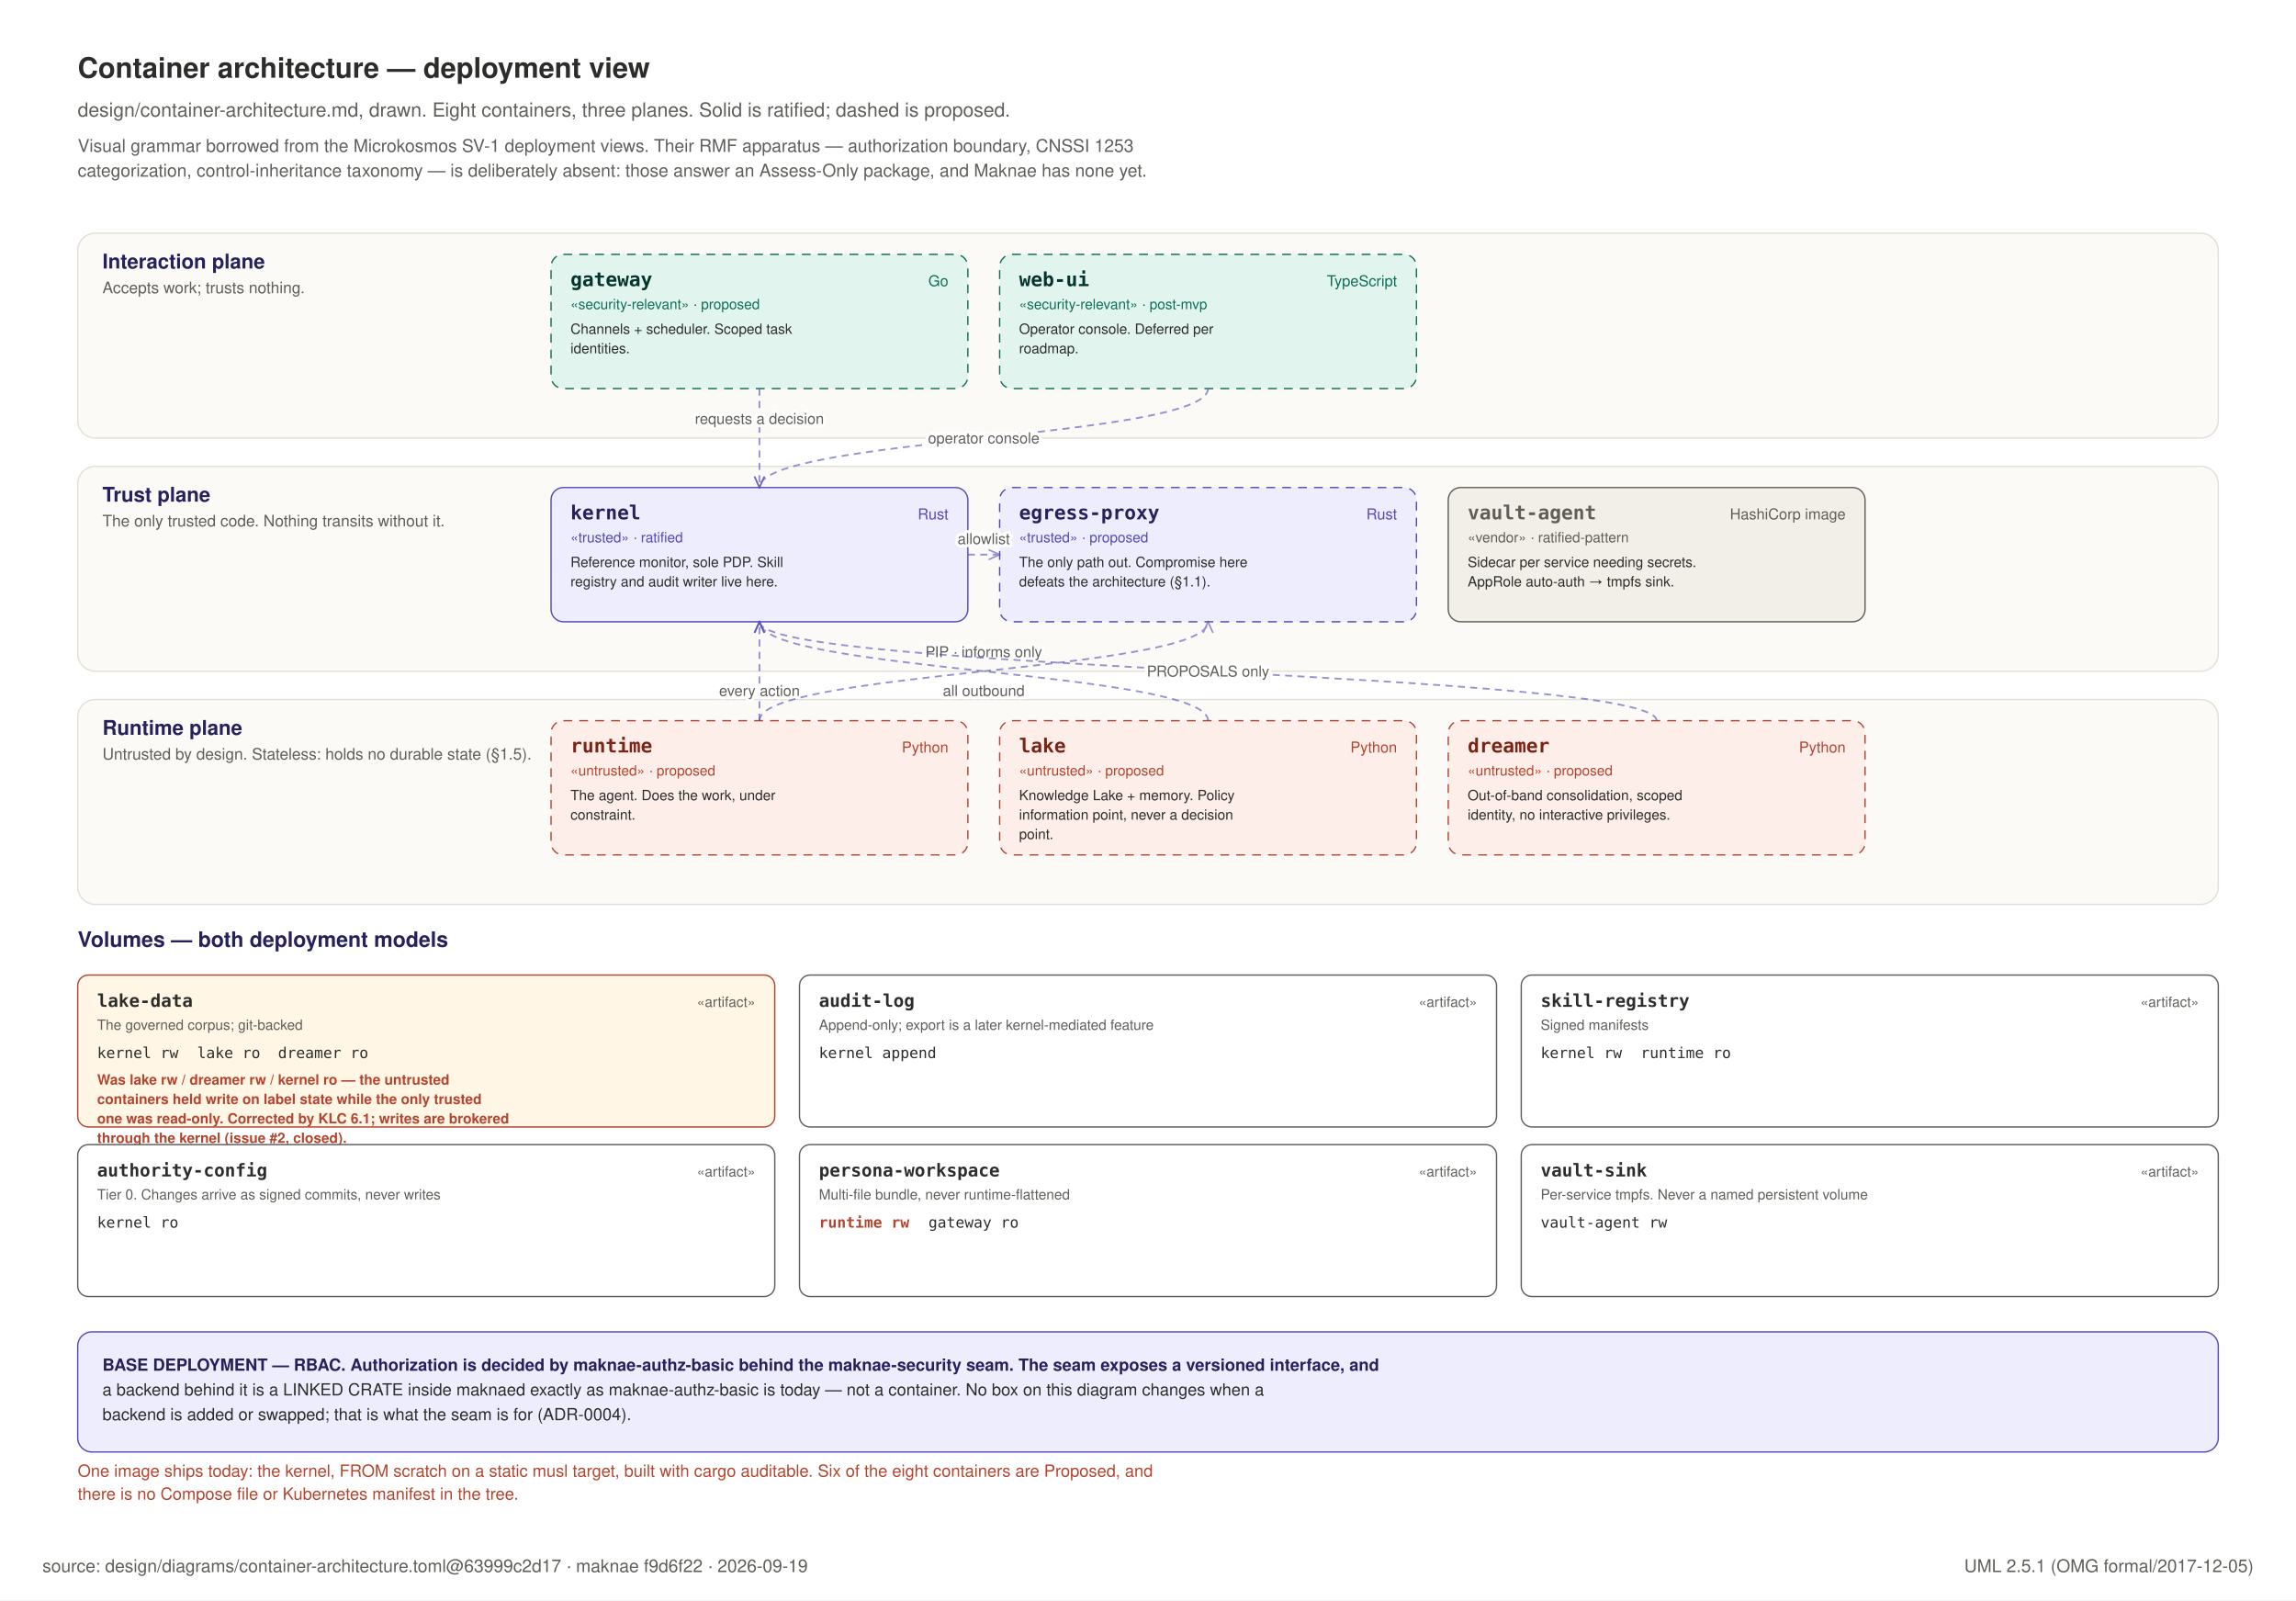
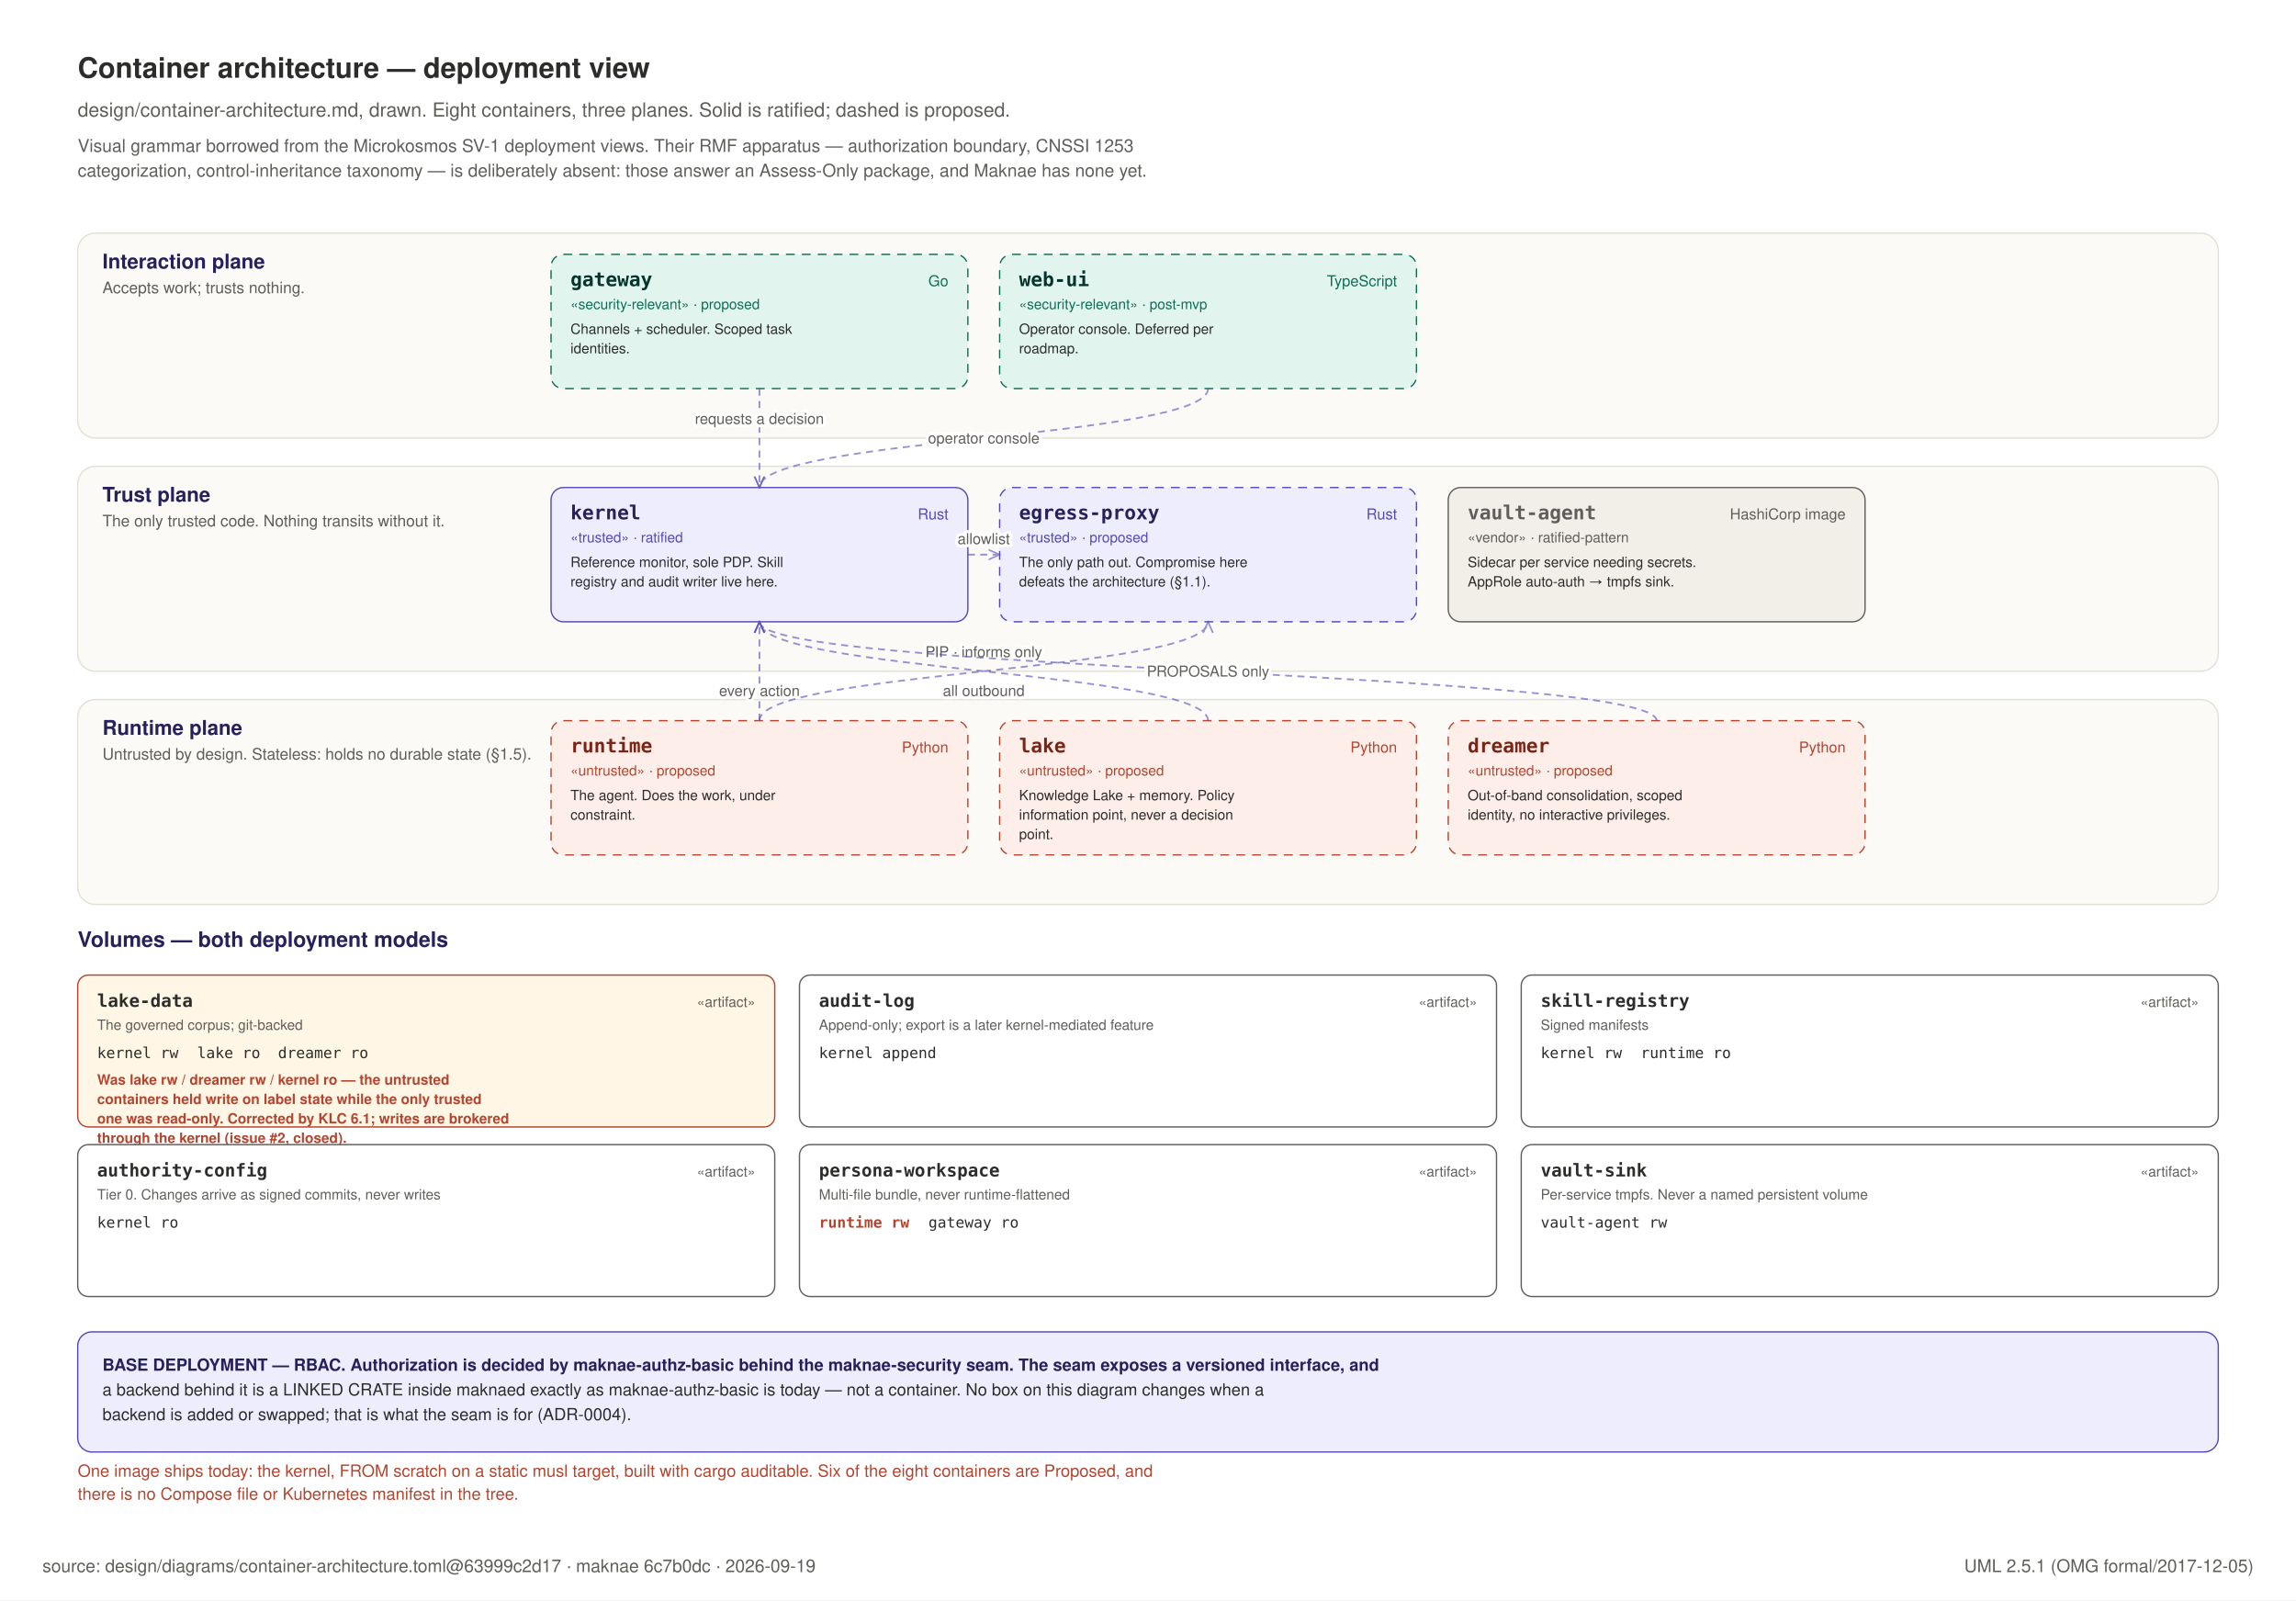
<svg xmlns="http://www.w3.org/2000/svg" width="1300" height="906" viewBox="0 0 1300 906" role="img">
  <rect x="0" y="0" width="1300" height="906" fill="#FFFFFF" />
  <text x="44" y="44" text-anchor="start" font-family="Helvetica, Arial, sans-serif" font-size="16" font-weight="600" fill="#2C2C2A">Container architecture — deployment view</text>
  <text x="44" y="66" text-anchor="start" font-family="Helvetica, Arial, sans-serif" font-size="11" font-weight="400" fill="#5F5E5A">design/container-architecture.md, drawn. Eight containers, three planes. Solid is ratified; dashed is proposed.</text>
  <text x="44" y="86" text-anchor="start" font-family="Helvetica, Arial, sans-serif" font-size="10" font-weight="400" fill="#5F5E5A">Visual grammar borrowed from the Microkosmos SV-1 deployment views. Their RMF apparatus — authorization boundary, CNSSI 1253</text>
  <text x="44" y="100" text-anchor="start" font-family="Helvetica, Arial, sans-serif" font-size="10" font-weight="400" fill="#5F5E5A">categorization, control-inheritance taxonomy — is deliberately absent: those answer an Assess-Only package, and Maknae has none yet.</text>
  <defs>
    <marker id="ca" viewBox="0 0 10 10" refX="9" refY="5" markerWidth="7" markerHeight="7" orient="auto-start-reverse">
      <path d="M 0 1 L 9 5 L 0 9" fill="none" stroke="#534AB7" stroke-width="1.3" />
    </marker>
  </defs>
  <rect x="44" y="132" width="1212" height="116" rx="10" fill="#FBFAF7" stroke="#E2DFD6" stroke-width="0.75" />
  <text x="58" y="152" text-anchor="start" font-family="Helvetica, Arial, sans-serif" font-size="11.5" font-weight="700" fill="#26215C">Interaction plane</text>
  <text x="58" y="166" text-anchor="start" font-family="Helvetica, Arial, sans-serif" font-size="9" font-weight="400" fill="#5F5E5A">Accepts work; trusts nothing.</text>
  <rect x="312" y="144" width="236" height="76" rx="7" fill="#E1F5EE" stroke="#0F6E56" stroke-width="0.75" stroke-dasharray="5 4" />
  <text x="323" y="162" text-anchor="start" font-family="ui-monospace, SFMono-Regular, Menlo, monospace" font-size="11" font-weight="700" fill="#04342C">gateway</text>
  <text x="537" y="162" text-anchor="end" font-family="Helvetica, Arial, sans-serif" font-size="8.5" font-weight="400" fill="#0F6E56">Go</text>
  <text x="323" y="175" text-anchor="start" font-family="Helvetica, Arial, sans-serif" font-size="8" font-weight="400" fill="#0F6E56">«security-relevant» · proposed</text>
  <text x="323" y="189" text-anchor="start" font-family="Helvetica, Arial, sans-serif" font-size="8" font-weight="400" fill="#2C2C2A">Channels + scheduler. Scoped task</text>
  <text x="323" y="200" text-anchor="start" font-family="Helvetica, Arial, sans-serif" font-size="8" font-weight="400" fill="#2C2C2A">identities.</text>
  <rect x="566" y="144" width="236" height="76" rx="7" fill="#E1F5EE" stroke="#0F6E56" stroke-width="0.75" stroke-dasharray="5 4" />
  <text x="577" y="162" text-anchor="start" font-family="ui-monospace, SFMono-Regular, Menlo, monospace" font-size="11" font-weight="700" fill="#04342C">web-ui</text>
  <text x="791" y="162" text-anchor="end" font-family="Helvetica, Arial, sans-serif" font-size="8.5" font-weight="400" fill="#0F6E56">TypeScript</text>
  <text x="577" y="175" text-anchor="start" font-family="Helvetica, Arial, sans-serif" font-size="8" font-weight="400" fill="#0F6E56">«security-relevant» · post-mvp</text>
  <text x="577" y="189" text-anchor="start" font-family="Helvetica, Arial, sans-serif" font-size="8" font-weight="400" fill="#2C2C2A">Operator console. Deferred per</text>
  <text x="577" y="200" text-anchor="start" font-family="Helvetica, Arial, sans-serif" font-size="8" font-weight="400" fill="#2C2C2A">roadmap.</text>
  <rect x="44" y="264" width="1212" height="116" rx="10" fill="#FBFAF7" stroke="#E2DFD6" stroke-width="0.75" />
  <text x="58" y="284" text-anchor="start" font-family="Helvetica, Arial, sans-serif" font-size="11.5" font-weight="700" fill="#26215C">Trust plane</text>
  <text x="58" y="298" text-anchor="start" font-family="Helvetica, Arial, sans-serif" font-size="9" font-weight="400" fill="#5F5E5A">The only trusted code. Nothing transits without it.</text>
  <rect x="312" y="276" width="236" height="76" rx="7" fill="#EEEDFE" stroke="#534AB7" stroke-width="0.75" />
  <text x="323" y="294" text-anchor="start" font-family="ui-monospace, SFMono-Regular, Menlo, monospace" font-size="11" font-weight="700" fill="#26215C">kernel</text>
  <text x="537" y="294" text-anchor="end" font-family="Helvetica, Arial, sans-serif" font-size="8.5" font-weight="400" fill="#534AB7">Rust</text>
  <text x="323" y="307" text-anchor="start" font-family="Helvetica, Arial, sans-serif" font-size="8" font-weight="400" fill="#534AB7">«trusted» · ratified</text>
  <text x="323" y="321" text-anchor="start" font-family="Helvetica, Arial, sans-serif" font-size="8" font-weight="400" fill="#2C2C2A">Reference monitor, sole PDP. Skill</text>
  <text x="323" y="332" text-anchor="start" font-family="Helvetica, Arial, sans-serif" font-size="8" font-weight="400" fill="#2C2C2A">registry and audit writer live here.</text>
  <rect x="566" y="276" width="236" height="76" rx="7" fill="#EEEDFE" stroke="#534AB7" stroke-width="0.75" stroke-dasharray="5 4" />
  <text x="577" y="294" text-anchor="start" font-family="ui-monospace, SFMono-Regular, Menlo, monospace" font-size="11" font-weight="700" fill="#26215C">egress-proxy</text>
  <text x="791" y="294" text-anchor="end" font-family="Helvetica, Arial, sans-serif" font-size="8.5" font-weight="400" fill="#534AB7">Rust</text>
  <text x="577" y="307" text-anchor="start" font-family="Helvetica, Arial, sans-serif" font-size="8" font-weight="400" fill="#534AB7">«trusted» · proposed</text>
  <text x="577" y="321" text-anchor="start" font-family="Helvetica, Arial, sans-serif" font-size="8" font-weight="400" fill="#2C2C2A">The only path out. Compromise here</text>
  <text x="577" y="332" text-anchor="start" font-family="Helvetica, Arial, sans-serif" font-size="8" font-weight="400" fill="#2C2C2A">defeats the architecture (§1.1).</text>
  <rect x="820" y="276" width="236" height="76" rx="7" fill="#F1EFE8" stroke="#5F5E5A" stroke-width="0.75" />
  <text x="831" y="294" text-anchor="start" font-family="ui-monospace, SFMono-Regular, Menlo, monospace" font-size="11" font-weight="700" fill="#5F5E5A">vault-agent</text>
  <text x="1045" y="294" text-anchor="end" font-family="Helvetica, Arial, sans-serif" font-size="8.5" font-weight="400" fill="#5F5E5A">HashiCorp image</text>
  <text x="831" y="307" text-anchor="start" font-family="Helvetica, Arial, sans-serif" font-size="8" font-weight="400" fill="#5F5E5A">«vendor» · ratified-pattern</text>
  <text x="831" y="321" text-anchor="start" font-family="Helvetica, Arial, sans-serif" font-size="8" font-weight="400" fill="#2C2C2A">Sidecar per service needing secrets.</text>
  <text x="831" y="332" text-anchor="start" font-family="Helvetica, Arial, sans-serif" font-size="8" font-weight="400" fill="#2C2C2A">AppRole auto-auth → tmpfs sink.</text>
  <rect x="44" y="396" width="1212" height="116" rx="10" fill="#FBFAF7" stroke="#E2DFD6" stroke-width="0.75" />
  <text x="58" y="416" text-anchor="start" font-family="Helvetica, Arial, sans-serif" font-size="11.5" font-weight="700" fill="#26215C">Runtime plane</text>
  <text x="58" y="430" text-anchor="start" font-family="Helvetica, Arial, sans-serif" font-size="9" font-weight="400" fill="#5F5E5A">Untrusted by design. Stateless: holds no durable state (§1.5).</text>
  <rect x="312" y="408" width="236" height="76" rx="7" fill="#FDEEE9" stroke="#B3452F" stroke-width="0.75" stroke-dasharray="5 4" />
  <text x="323" y="426" text-anchor="start" font-family="ui-monospace, SFMono-Regular, Menlo, monospace" font-size="11" font-weight="700" fill="#7A2415">runtime</text>
  <text x="537" y="426" text-anchor="end" font-family="Helvetica, Arial, sans-serif" font-size="8.5" font-weight="400" fill="#B3452F">Python</text>
  <text x="323" y="439" text-anchor="start" font-family="Helvetica, Arial, sans-serif" font-size="8" font-weight="400" fill="#B3452F">«untrusted» · proposed</text>
  <text x="323" y="453" text-anchor="start" font-family="Helvetica, Arial, sans-serif" font-size="8" font-weight="400" fill="#2C2C2A">The agent. Does the work, under</text>
  <text x="323" y="464" text-anchor="start" font-family="Helvetica, Arial, sans-serif" font-size="8" font-weight="400" fill="#2C2C2A">constraint.</text>
  <rect x="566" y="408" width="236" height="76" rx="7" fill="#FDEEE9" stroke="#B3452F" stroke-width="0.75" stroke-dasharray="5 4" />
  <text x="577" y="426" text-anchor="start" font-family="ui-monospace, SFMono-Regular, Menlo, monospace" font-size="11" font-weight="700" fill="#7A2415">lake</text>
  <text x="791" y="426" text-anchor="end" font-family="Helvetica, Arial, sans-serif" font-size="8.5" font-weight="400" fill="#B3452F">Python</text>
  <text x="577" y="439" text-anchor="start" font-family="Helvetica, Arial, sans-serif" font-size="8" font-weight="400" fill="#B3452F">«untrusted» · proposed</text>
  <text x="577" y="453" text-anchor="start" font-family="Helvetica, Arial, sans-serif" font-size="8" font-weight="400" fill="#2C2C2A">Knowledge Lake + memory. Policy</text>
  <text x="577" y="464" text-anchor="start" font-family="Helvetica, Arial, sans-serif" font-size="8" font-weight="400" fill="#2C2C2A">information point, never a decision</text>
  <text x="577" y="475" text-anchor="start" font-family="Helvetica, Arial, sans-serif" font-size="8" font-weight="400" fill="#2C2C2A">point.</text>
  <rect x="820" y="408" width="236" height="76" rx="7" fill="#FDEEE9" stroke="#B3452F" stroke-width="0.75" stroke-dasharray="5 4" />
  <text x="831" y="426" text-anchor="start" font-family="ui-monospace, SFMono-Regular, Menlo, monospace" font-size="11" font-weight="700" fill="#7A2415">dreamer</text>
  <text x="1045" y="426" text-anchor="end" font-family="Helvetica, Arial, sans-serif" font-size="8.5" font-weight="400" fill="#B3452F">Python</text>
  <text x="831" y="439" text-anchor="start" font-family="Helvetica, Arial, sans-serif" font-size="8" font-weight="400" fill="#B3452F">«untrusted» · proposed</text>
  <text x="831" y="453" text-anchor="start" font-family="Helvetica, Arial, sans-serif" font-size="8" font-weight="400" fill="#2C2C2A">Out-of-band consolidation, scoped</text>
  <text x="831" y="464" text-anchor="start" font-family="Helvetica, Arial, sans-serif" font-size="8" font-weight="400" fill="#2C2C2A">identity, no interactive privileges.</text>
  <path d="M 430 220 C 430 248 430 248 430 276" fill="none" stroke="#534AB7" stroke-width="1" stroke-dasharray="4 3" opacity="0.6" marker-end="url(#ca)" />
  <text x="430.0" y="240.0" text-anchor="middle" font-family="Helvetica, Arial, sans-serif" font-size="8.5" font-weight="400" fill="#5F5E5A" stroke="#FFFFFF" stroke-width="3.5" paint-order="stroke" stroke-linejoin="round">requests a decision</text>
  <path d="M 684 220 C 684 248 430 248 430 276" fill="none" stroke="#534AB7" stroke-width="1" stroke-dasharray="4 3" opacity="0.6" marker-end="url(#ca)" />
  <text x="557.0" y="251.0" text-anchor="middle" font-family="Helvetica, Arial, sans-serif" font-size="8.5" font-weight="400" fill="#5F5E5A" stroke="#FFFFFF" stroke-width="3.5" paint-order="stroke" stroke-linejoin="round">operator console</text>
  <path d="M 430 408 C 430 380 430 380 430 352" fill="none" stroke="#534AB7" stroke-width="1" stroke-dasharray="4 3" opacity="0.6" marker-end="url(#ca)" />
  <text x="430.0" y="394.0" text-anchor="middle" font-family="Helvetica, Arial, sans-serif" font-size="8.5" font-weight="400" fill="#5F5E5A" stroke="#FFFFFF" stroke-width="3.5" paint-order="stroke" stroke-linejoin="round">every action</text>
  <path d="M 684 408 C 684 380 430 380 430 352" fill="none" stroke="#534AB7" stroke-width="1" stroke-dasharray="4 3" opacity="0.6" marker-end="url(#ca)" />
  <text x="557.0" y="372.0" text-anchor="middle" font-family="Helvetica, Arial, sans-serif" font-size="8.5" font-weight="400" fill="#5F5E5A" stroke="#FFFFFF" stroke-width="3.5" paint-order="stroke" stroke-linejoin="round">PIP · informs only</text>
  <path d="M 938 408 C 938 380 430 380 430 352" fill="none" stroke="#534AB7" stroke-width="1" stroke-dasharray="4 3" opacity="0.6" marker-end="url(#ca)" />
  <text x="684.0" y="383.0" text-anchor="middle" font-family="Helvetica, Arial, sans-serif" font-size="8.5" font-weight="400" fill="#5F5E5A" stroke="#FFFFFF" stroke-width="3.5" paint-order="stroke" stroke-linejoin="round">PROPOSALS only</text>
  <path d="M 430 408 C 430 380 684 380 684 352" fill="none" stroke="#534AB7" stroke-width="1" stroke-dasharray="4 3" opacity="0.6" marker-end="url(#ca)" />
  <text x="557.0" y="394.0" text-anchor="middle" font-family="Helvetica, Arial, sans-serif" font-size="8.5" font-weight="400" fill="#5F5E5A" stroke="#FFFFFF" stroke-width="3.5" paint-order="stroke" stroke-linejoin="round">all outbound</text>
  <path d="M 548 314 C 548 314 566 314 566 314" fill="none" stroke="#534AB7" stroke-width="1" stroke-dasharray="4 3" opacity="0.6" marker-end="url(#ca)" />
  <text x="557.0" y="308.0" text-anchor="middle" font-family="Helvetica, Arial, sans-serif" font-size="8.5" font-weight="400" fill="#5F5E5A" stroke="#FFFFFF" stroke-width="3.5" paint-order="stroke" stroke-linejoin="round">allowlist</text>
  <text x="44" y="536" text-anchor="start" font-family="Helvetica, Arial, sans-serif" font-size="12" font-weight="700" fill="#26215C">Volumes — both deployment models</text>
  <rect x="44.0" y="552" width="394.667" height="86" rx="6" fill="#FFF6E6" stroke="#B3452F" stroke-width="0.75" />
  <text x="55.0" y="570" text-anchor="start" font-family="ui-monospace, SFMono-Regular, Menlo, monospace" font-size="10" font-weight="700" fill="#2C2C2A">lake-data</text>
  <text x="427.667" y="570" text-anchor="end" font-family="Helvetica, Arial, sans-serif" font-size="8" font-weight="400" fill="#5F5E5A">«artifact»</text>
  <text x="55.0" y="583" text-anchor="start" font-family="Helvetica, Arial, sans-serif" font-size="8" font-weight="400" fill="#5F5E5A">The governed corpus; git-backed</text>
  <text x="55.0" y="599" text-anchor="start" font-family="ui-monospace, SFMono-Regular, Menlo, monospace" font-size="8.5" font-weight="400" fill="#2C2C2A">kernel rw</text>
  <text x="111.6" y="599" text-anchor="start" font-family="ui-monospace, SFMono-Regular, Menlo, monospace" font-size="8.5" font-weight="400" fill="#2C2C2A">lake ro</text>
  <text x="157.4" y="599" text-anchor="start" font-family="ui-monospace, SFMono-Regular, Menlo, monospace" font-size="8.5" font-weight="400" fill="#2C2C2A">dreamer ro</text>
  <text x="55.0" y="614" text-anchor="start" font-family="Helvetica, Arial, sans-serif" font-size="8" font-weight="600" fill="#B3452F">Was lake rw / dreamer rw / kernel ro — the untrusted</text>
  <text x="55.0" y="625" text-anchor="start" font-family="Helvetica, Arial, sans-serif" font-size="8" font-weight="600" fill="#B3452F">containers held write on label state while the only trusted</text>
  <text x="55.0" y="636" text-anchor="start" font-family="Helvetica, Arial, sans-serif" font-size="8" font-weight="600" fill="#B3452F">one was read-only. Corrected by KLC 6.1; writes are brokered</text>
  <text x="55.0" y="647" text-anchor="start" font-family="Helvetica, Arial, sans-serif" font-size="8" font-weight="600" fill="#B3452F">through the kernel (issue #2, closed).</text>
  <rect x="452.667" y="552" width="394.667" height="86" rx="6" fill="#FFFFFF" stroke="#5F5E5A" stroke-width="0.75" />
  <text x="463.667" y="570" text-anchor="start" font-family="ui-monospace, SFMono-Regular, Menlo, monospace" font-size="10" font-weight="700" fill="#2C2C2A">audit-log</text>
  <text x="836.333" y="570" text-anchor="end" font-family="Helvetica, Arial, sans-serif" font-size="8" font-weight="400" fill="#5F5E5A">«artifact»</text>
  <text x="463.667" y="583" text-anchor="start" font-family="Helvetica, Arial, sans-serif" font-size="8" font-weight="400" fill="#5F5E5A">Append-only; export is a later kernel-mediated feature</text>
  <text x="463.667" y="599" text-anchor="start" font-family="ui-monospace, SFMono-Regular, Menlo, monospace" font-size="8.5" font-weight="400" fill="#2C2C2A">kernel append</text>
  <rect x="861.333" y="552" width="394.667" height="86" rx="6" fill="#FFFFFF" stroke="#5F5E5A" stroke-width="0.75" />
  <text x="872.333" y="570" text-anchor="start" font-family="ui-monospace, SFMono-Regular, Menlo, monospace" font-size="10" font-weight="700" fill="#2C2C2A">skill-registry</text>
  <text x="1245.0" y="570" text-anchor="end" font-family="Helvetica, Arial, sans-serif" font-size="8" font-weight="400" fill="#5F5E5A">«artifact»</text>
  <text x="872.333" y="583" text-anchor="start" font-family="Helvetica, Arial, sans-serif" font-size="8" font-weight="400" fill="#5F5E5A">Signed manifests</text>
  <text x="872.333" y="599" text-anchor="start" font-family="ui-monospace, SFMono-Regular, Menlo, monospace" font-size="8.5" font-weight="400" fill="#2C2C2A">kernel rw</text>
  <text x="928.933" y="599" text-anchor="start" font-family="ui-monospace, SFMono-Regular, Menlo, monospace" font-size="8.5" font-weight="400" fill="#2C2C2A">runtime ro</text>
  <rect x="44.0" y="648" width="394.667" height="86" rx="6" fill="#FFFFFF" stroke="#5F5E5A" stroke-width="0.75" />
  <text x="55.0" y="666" text-anchor="start" font-family="ui-monospace, SFMono-Regular, Menlo, monospace" font-size="10" font-weight="700" fill="#2C2C2A">authority-config</text>
  <text x="427.667" y="666" text-anchor="end" font-family="Helvetica, Arial, sans-serif" font-size="8" font-weight="400" fill="#5F5E5A">«artifact»</text>
  <text x="55.0" y="679" text-anchor="start" font-family="Helvetica, Arial, sans-serif" font-size="8" font-weight="400" fill="#5F5E5A">Tier 0. Changes arrive as signed commits, never writes</text>
  <text x="55.0" y="695" text-anchor="start" font-family="ui-monospace, SFMono-Regular, Menlo, monospace" font-size="8.5" font-weight="400" fill="#2C2C2A">kernel ro</text>
  <rect x="452.667" y="648" width="394.667" height="86" rx="6" fill="#FFFFFF" stroke="#5F5E5A" stroke-width="0.75" />
  <text x="463.667" y="666" text-anchor="start" font-family="ui-monospace, SFMono-Regular, Menlo, monospace" font-size="10" font-weight="700" fill="#2C2C2A">persona-workspace</text>
  <text x="836.333" y="666" text-anchor="end" font-family="Helvetica, Arial, sans-serif" font-size="8" font-weight="400" fill="#5F5E5A">«artifact»</text>
  <text x="463.667" y="679" text-anchor="start" font-family="Helvetica, Arial, sans-serif" font-size="8" font-weight="400" fill="#5F5E5A">Multi-file bundle, never runtime-flattened</text>
  <text x="463.667" y="695" text-anchor="start" font-family="ui-monospace, SFMono-Regular, Menlo, monospace" font-size="8.5" font-weight="700" fill="#B3452F">runtime rw</text>
  <text x="525.667" y="695" text-anchor="start" font-family="ui-monospace, SFMono-Regular, Menlo, monospace" font-size="8.5" font-weight="400" fill="#2C2C2A">gateway ro</text>
  <rect x="861.333" y="648" width="394.667" height="86" rx="6" fill="#FFFFFF" stroke="#5F5E5A" stroke-width="0.75" />
  <text x="872.333" y="666" text-anchor="start" font-family="ui-monospace, SFMono-Regular, Menlo, monospace" font-size="10" font-weight="700" fill="#2C2C2A">vault-sink</text>
  <text x="1245.0" y="666" text-anchor="end" font-family="Helvetica, Arial, sans-serif" font-size="8" font-weight="400" fill="#5F5E5A">«artifact»</text>
  <text x="872.333" y="679" text-anchor="start" font-family="Helvetica, Arial, sans-serif" font-size="8" font-weight="400" fill="#5F5E5A">Per-service tmpfs. Never a named persistent volume</text>
  <text x="872.333" y="695" text-anchor="start" font-family="ui-monospace, SFMono-Regular, Menlo, monospace" font-size="8.5" font-weight="400" fill="#2C2C2A">vault-agent rw</text>
  <rect x="44" y="754" width="1212" height="68" rx="8" fill="#EEEDFE" stroke="#534AB7" stroke-width="0.75" />
  <text x="58" y="776" text-anchor="start" font-family="Helvetica, Arial, sans-serif" font-size="9.5" font-weight="600" fill="#26215C">BASE DEPLOYMENT — RBAC. Authorization is decided by maknae-authz-basic behind the maknae-security seam. The seam exposes a versioned interface, and</text>
  <text x="58" y="790" text-anchor="start" font-family="Helvetica, Arial, sans-serif" font-size="9.5" font-weight="400" fill="#2C2C2A">a backend behind it is a LINKED CRATE inside maknaed exactly as maknae-authz-basic is today — not a container. No box on this diagram changes when a</text>
  <text x="58" y="804" text-anchor="start" font-family="Helvetica, Arial, sans-serif" font-size="9.5" font-weight="400" fill="#2C2C2A">backend is added or swapped; that is what the seam is for (ADR-0004).</text>
  <text x="44" y="836" text-anchor="start" font-family="Helvetica, Arial, sans-serif" font-size="9.5" font-weight="400" fill="#B3452F">One image ships today: the kernel, FROM scratch on a static musl target, built with cargo auditable. Six of the eight containers are Proposed, and</text>
  <text x="44" y="849" text-anchor="start" font-family="Helvetica, Arial, sans-serif" font-size="9.5" font-weight="400" fill="#B3452F">there is no Compose file or Kubernetes manifest in the tree.</text>
-   <text x="24" y="890" text-anchor="start" font-family="Helvetica, Arial, sans-serif" font-size="10" font-weight="400" fill="#5F5E5A">source: design/diagrams/container-architecture.toml@63999c2d17 · maknae f9d6f22 · 2026-09-19</text>
+   <text x="24" y="890" text-anchor="start" font-family="Helvetica, Arial, sans-serif" font-size="10" font-weight="400" fill="#5F5E5A">source: design/diagrams/container-architecture.toml@63999c2d17 · maknae 6c7b0dc · 2026-09-19</text>
  <text x="1276" y="890" text-anchor="end" font-family="Helvetica, Arial, sans-serif" font-size="10" font-weight="400" fill="#5F5E5A">UML 2.5.1 (OMG formal/2017-12-05)</text>
</svg>
